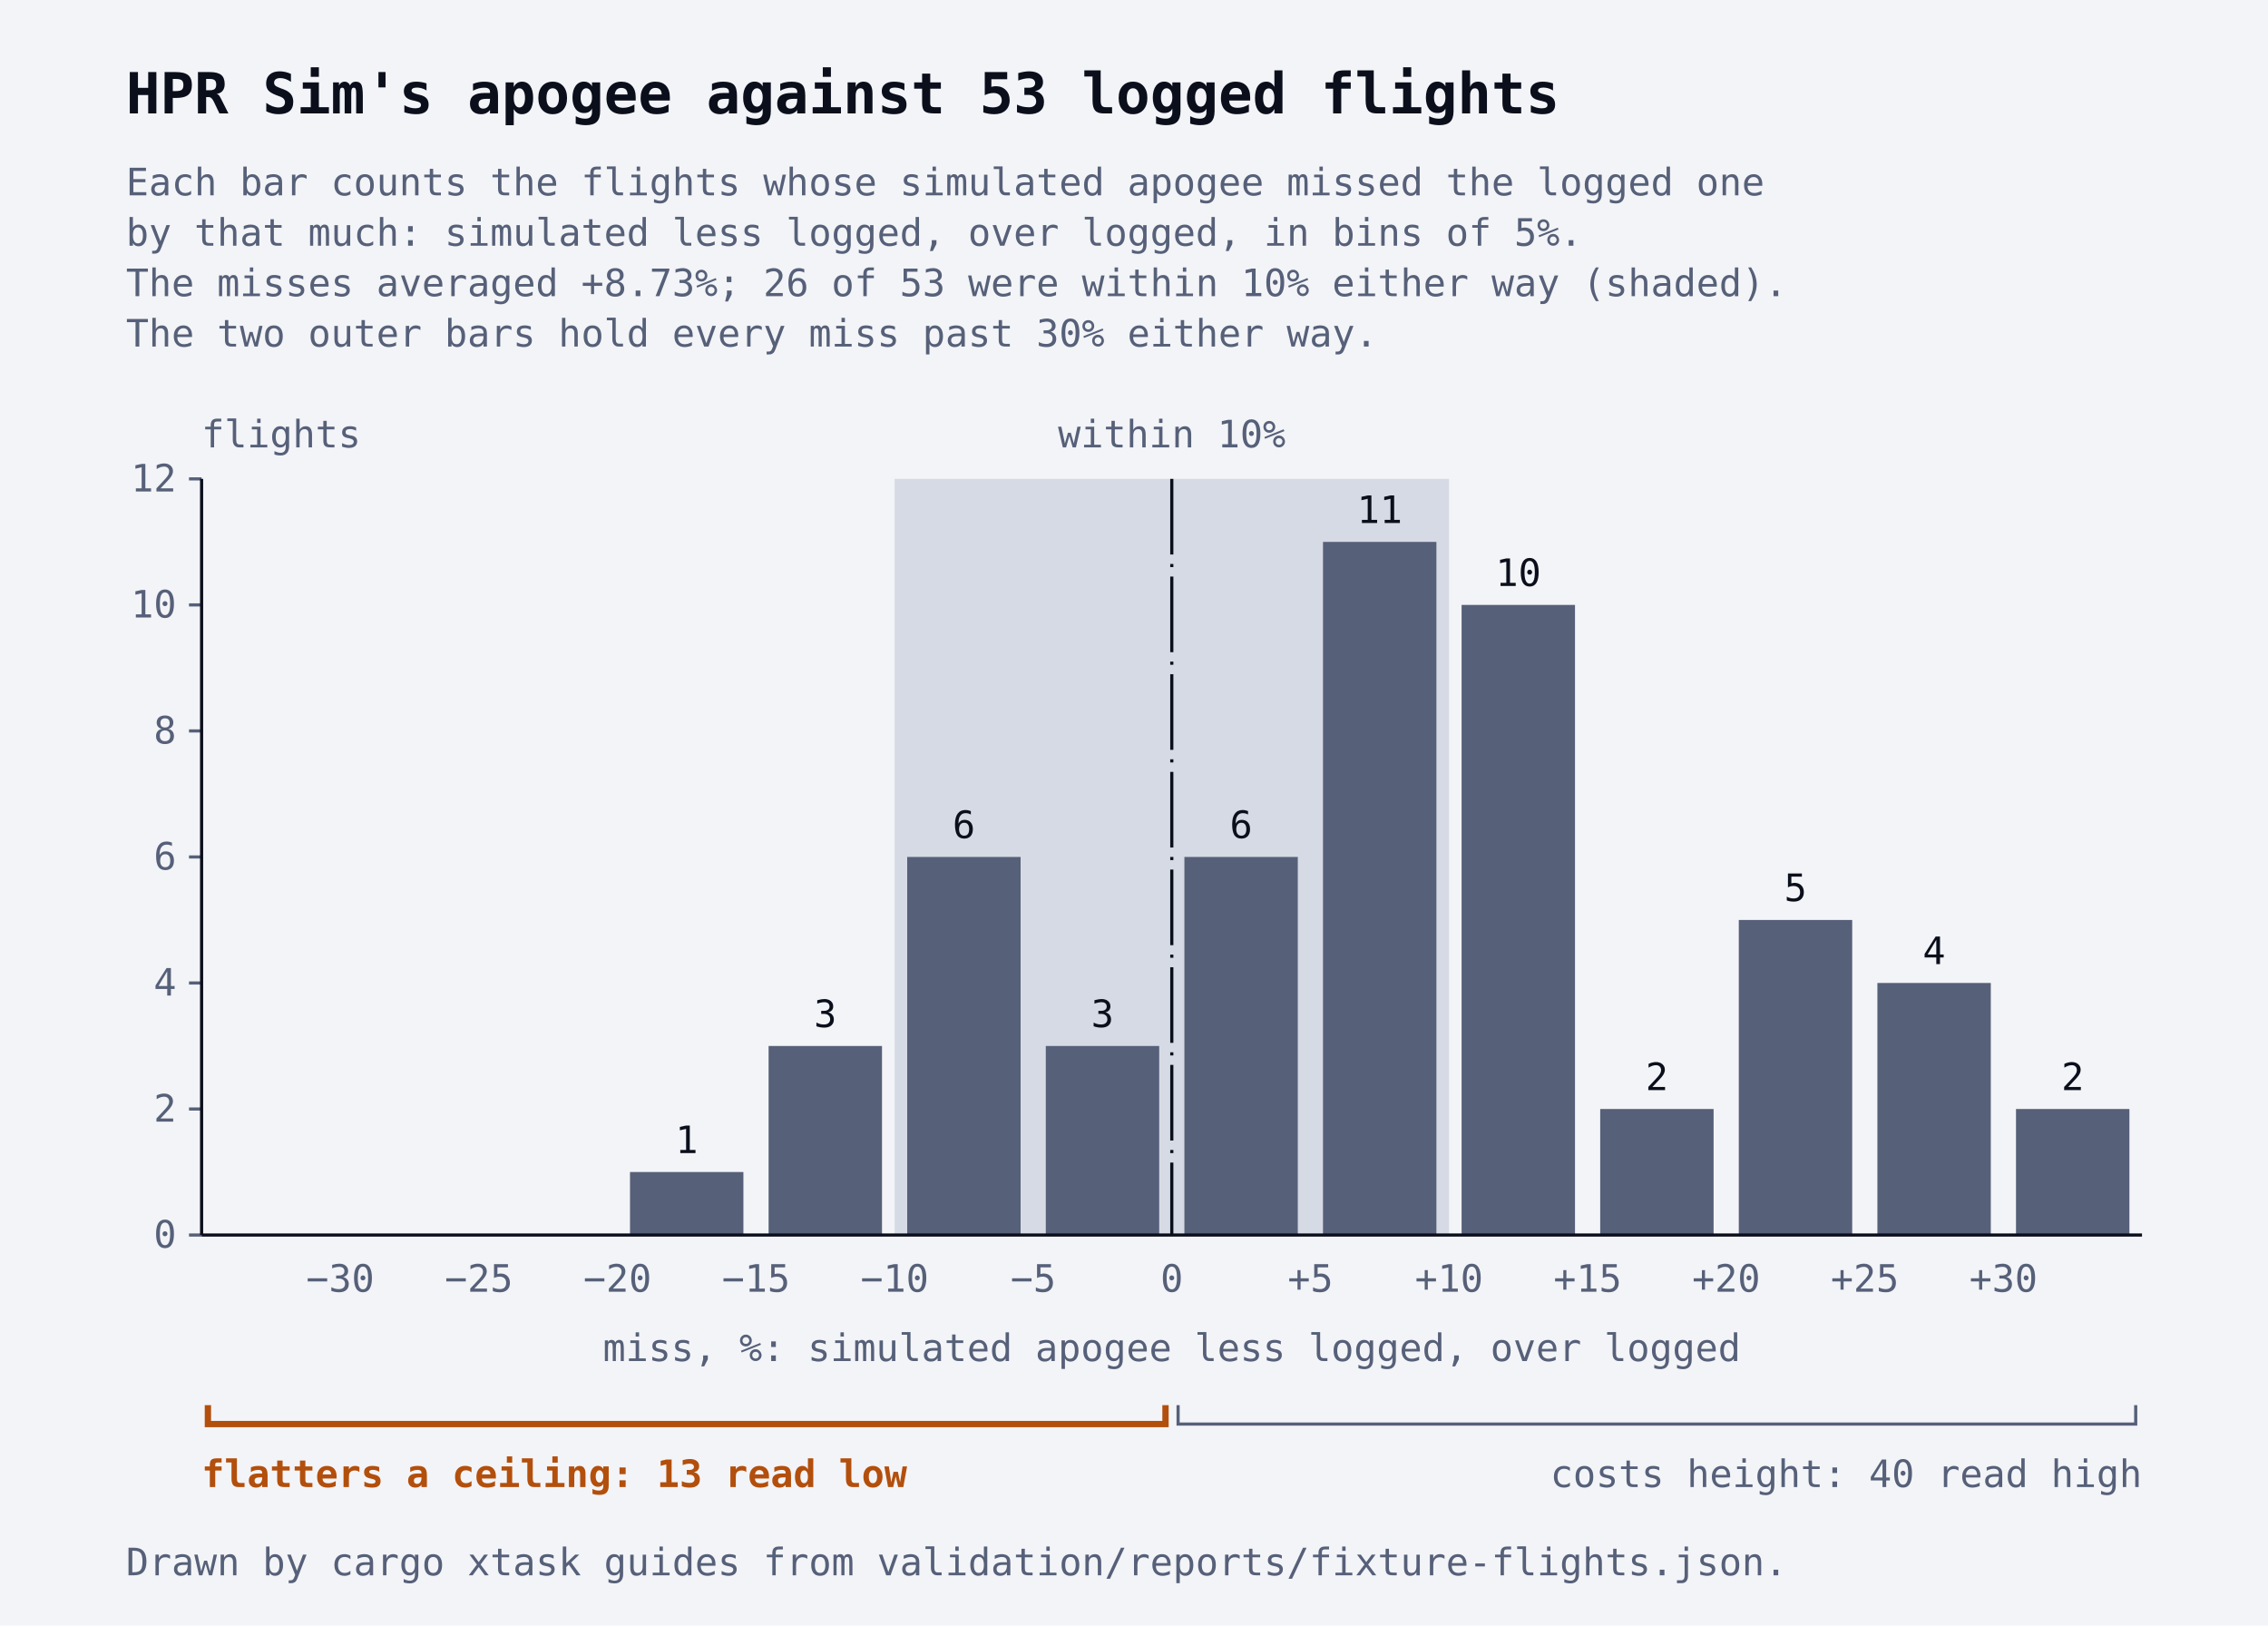
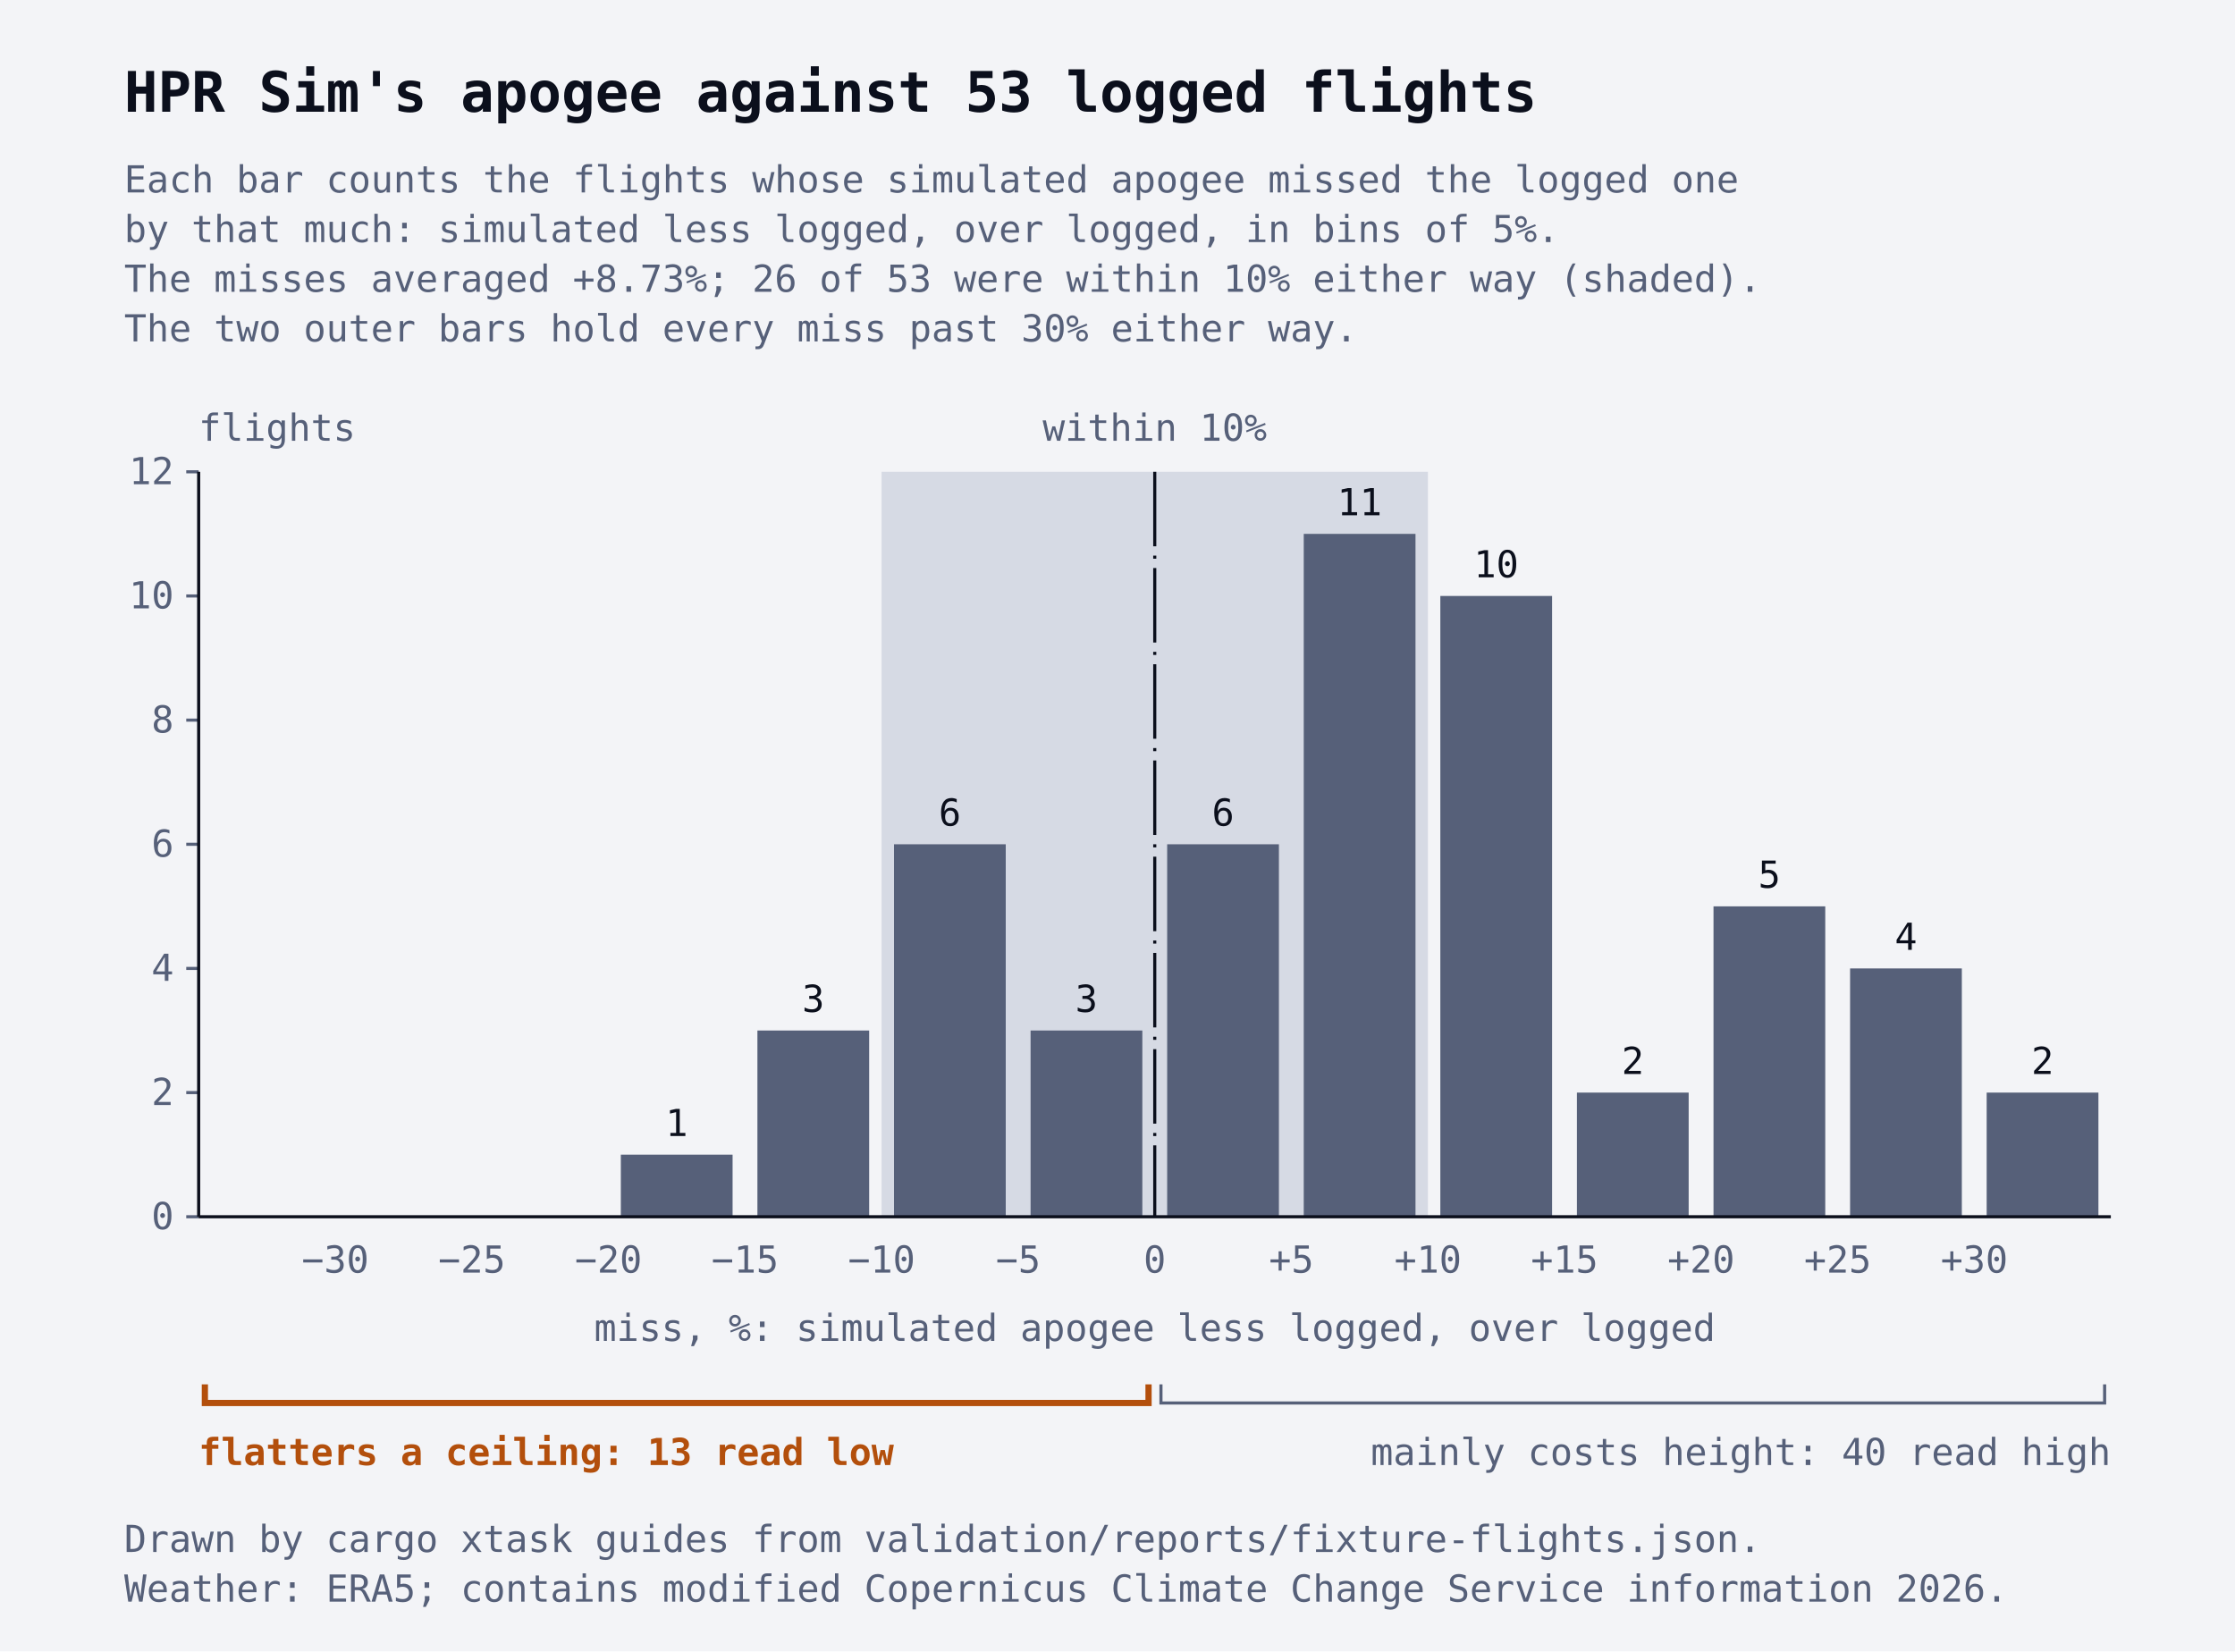
- <svg xmlns="http://www.w3.org/2000/svg" width="720" height="516" viewBox="0 0 720 516" font-family="'Cascadia Mono', ui-monospace, Menlo, Consolas, monospace" font-size="12" role="img" aria-labelledby="title" aria-describedby="desc">
-   <rect width="720" height="516" fill="#F3F4F7" />
+ <svg xmlns="http://www.w3.org/2000/svg" width="720" height="532" viewBox="0 0 720 532" font-family="'Cascadia Mono', ui-monospace, Menlo, Consolas, monospace" font-size="12" role="img" aria-labelledby="title" aria-describedby="desc">
+   <rect width="720" height="532" fill="#F3F4F7" />
  <text x="40" y="36" font-size="18" font-weight="600" fill="#0B0F1C">HPR Sim's apogee against 53 logged flights</text>
  <text x="40" y="62" fill="#566079">Each bar counts the flights whose simulated apogee missed the logged one</text>
  <text x="40" y="78" fill="#566079">by that much: simulated less logged, over logged, in bins of 5%.</text>
  <text x="40" y="94" fill="#566079">The misses averaged +8.73%; 26 of 53 were within 10% either way (shaded).</text>
  <text x="40" y="110" fill="#566079">The two outer bars hold every miss past 30% either way.</text>
  <rect x="284.0" y="152" width="176.0" height="240.0" fill="#D6DAE4" />
  <text x="372.0" y="142" text-anchor="middle" fill="#566079">within 10%</text>
  <text x="64" y="142" fill="#566079">flights</text>
  <line x1="60.0" y1="392.0" x2="64" y2="392.0" stroke="#566079" stroke-width="1" />
  <text x="56.0" y="396.0" text-anchor="end" fill="#566079">0</text>
  <line x1="60.0" y1="352.0" x2="64" y2="352.0" stroke="#566079" stroke-width="1" />
  <text x="56.0" y="356.0" text-anchor="end" fill="#566079">2</text>
  <line x1="60.0" y1="312.0" x2="64" y2="312.0" stroke="#566079" stroke-width="1" />
  <text x="56.0" y="316.0" text-anchor="end" fill="#566079">4</text>
  <line x1="60.0" y1="272.0" x2="64" y2="272.0" stroke="#566079" stroke-width="1" />
  <text x="56.0" y="276.0" text-anchor="end" fill="#566079">6</text>
  <line x1="60.0" y1="232.0" x2="64" y2="232.0" stroke="#566079" stroke-width="1" />
  <text x="56.0" y="236.0" text-anchor="end" fill="#566079">8</text>
  <line x1="60.0" y1="192.0" x2="64" y2="192.0" stroke="#566079" stroke-width="1" />
  <text x="56.0" y="196.0" text-anchor="end" fill="#566079">10</text>
  <line x1="60.0" y1="152.0" x2="64" y2="152.0" stroke="#566079" stroke-width="1" />
  <text x="56.0" y="156.0" text-anchor="end" fill="#566079">12</text>
  <rect x="200.0" y="372.0" width="36.0" height="20.0" fill="#566079" />
  <text x="218.0" y="366.0" text-anchor="middle" fill="#0B0F1C">1</text>
  <rect x="244.0" y="332.0" width="36.0" height="60.0" fill="#566079" />
  <text x="262.0" y="326.0" text-anchor="middle" fill="#0B0F1C">3</text>
  <rect x="288.0" y="272.0" width="36.0" height="120.0" fill="#566079" />
  <text x="306.0" y="266.0" text-anchor="middle" fill="#0B0F1C">6</text>
  <rect x="332.0" y="332.0" width="36.0" height="60.0" fill="#566079" />
  <text x="350.0" y="326.0" text-anchor="middle" fill="#0B0F1C">3</text>
  <rect x="376.0" y="272.0" width="36.0" height="120.0" fill="#566079" />
  <text x="394.0" y="266.0" text-anchor="middle" fill="#0B0F1C">6</text>
  <rect x="420.0" y="172.0" width="36.0" height="220.0" fill="#566079" />
  <text x="438.0" y="166.0" text-anchor="middle" fill="#0B0F1C">11</text>
  <rect x="464.0" y="192.0" width="36.0" height="200.0" fill="#566079" />
  <text x="482.0" y="186.0" text-anchor="middle" fill="#0B0F1C">10</text>
  <rect x="508.0" y="352.0" width="36.0" height="40.0" fill="#566079" />
  <text x="526.0" y="346.0" text-anchor="middle" fill="#0B0F1C">2</text>
  <rect x="552.0" y="292.0" width="36.0" height="100.0" fill="#566079" />
  <text x="570.0" y="286.0" text-anchor="middle" fill="#0B0F1C">5</text>
  <rect x="596.0" y="312.0" width="36.0" height="80.0" fill="#566079" />
  <text x="614.0" y="306.0" text-anchor="middle" fill="#0B0F1C">4</text>
  <rect x="640.0" y="352.0" width="36.0" height="40.0" fill="#566079" />
  <text x="658.0" y="346.0" text-anchor="middle" fill="#0B0F1C">2</text>
  <line x1="64" y1="152" x2="64" y2="392" stroke="#0B0F1C" stroke-width="1" />
  <line x1="64" y1="392" x2="680" y2="392" stroke="#0B0F1C" stroke-width="1" />
  <line x1="372.0" y1="152" x2="372.0" y2="392" stroke="#0B0F1C" stroke-width="1" stroke-dasharray="24 3 1 3" />
  <text x="108.0" y="410" text-anchor="middle" fill="#566079">−30</text>
  <text x="152.0" y="410" text-anchor="middle" fill="#566079">−25</text>
  <text x="196.0" y="410" text-anchor="middle" fill="#566079">−20</text>
  <text x="240.0" y="410" text-anchor="middle" fill="#566079">−15</text>
  <text x="284.0" y="410" text-anchor="middle" fill="#566079">−10</text>
  <text x="328.0" y="410" text-anchor="middle" fill="#566079">−5</text>
  <text x="372.0" y="410" text-anchor="middle" fill="#566079">0</text>
  <text x="416.0" y="410" text-anchor="middle" fill="#566079">+5</text>
  <text x="460.0" y="410" text-anchor="middle" fill="#566079">+10</text>
  <text x="504.0" y="410" text-anchor="middle" fill="#566079">+15</text>
  <text x="548.0" y="410" text-anchor="middle" fill="#566079">+20</text>
  <text x="592.0" y="410" text-anchor="middle" fill="#566079">+25</text>
  <text x="636.0" y="410" text-anchor="middle" fill="#566079">+30</text>
  <text x="372.0" y="432" text-anchor="middle" fill="#566079">miss, %: simulated apogee less logged, over logged</text>
  <path d="M 66.0 446.0 V 452.0 H 370.0 V 446.0" fill="none" stroke="#B34F0C" stroke-width="2" />
  <path d="M 374.0 446.0 V 452.0 H 678.0 V 446.0" fill="none" stroke="#566079" stroke-width="1" />
  <text x="64" y="472" font-weight="600" fill="#B34F0C">flatters a ceiling: 13 read low</text>
-   <text x="680" y="472" text-anchor="end" fill="#566079">costs height: 40 read high</text>
+   <text x="680" y="472" text-anchor="end" fill="#566079">mainly costs height: 40 read high</text>
  <text x="40" y="500" fill="#566079">Drawn by cargo xtask guides from validation/reports/fixture-flights.json.</text>
+   <text x="40" y="516" fill="#566079">Weather: ERA5; contains modified Copernicus Climate Change Service information 2026.</text>
</svg>
